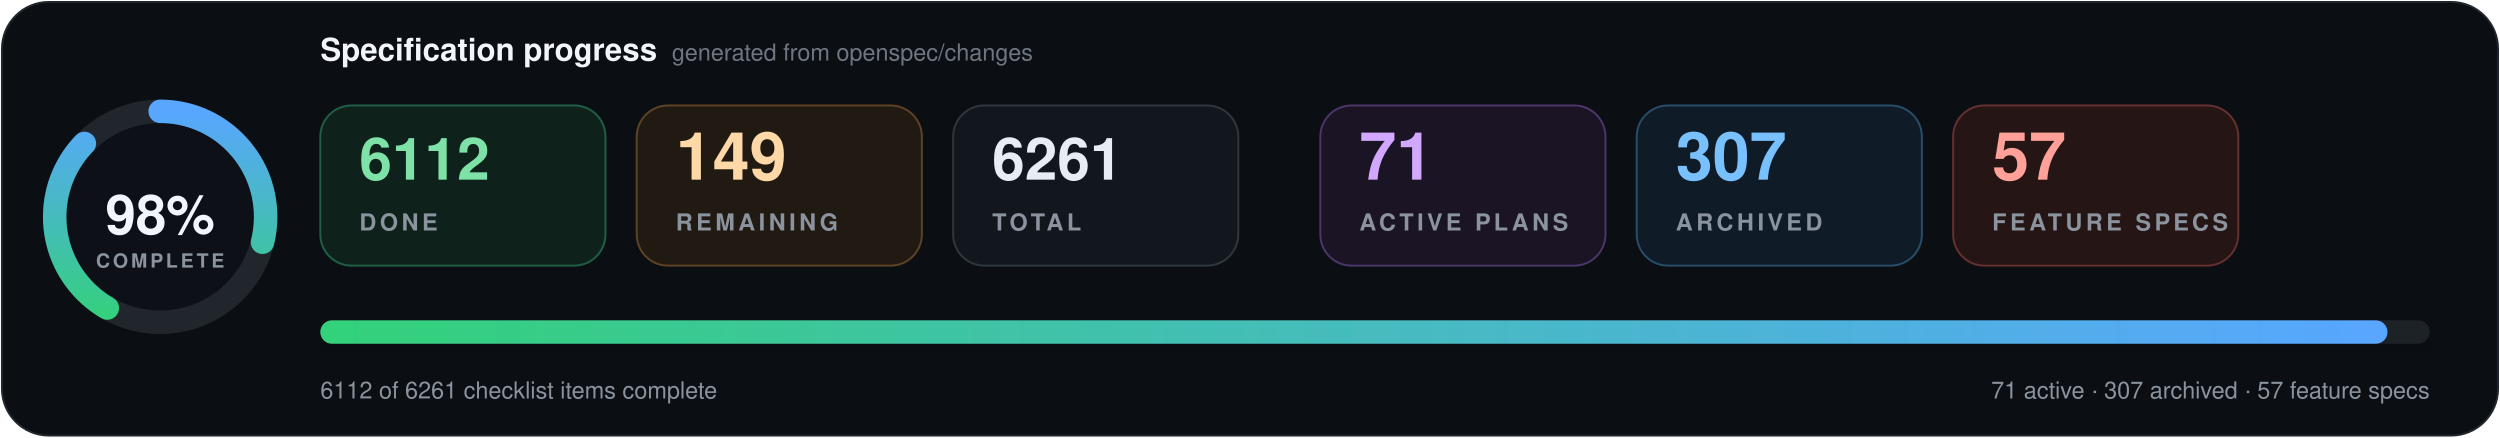
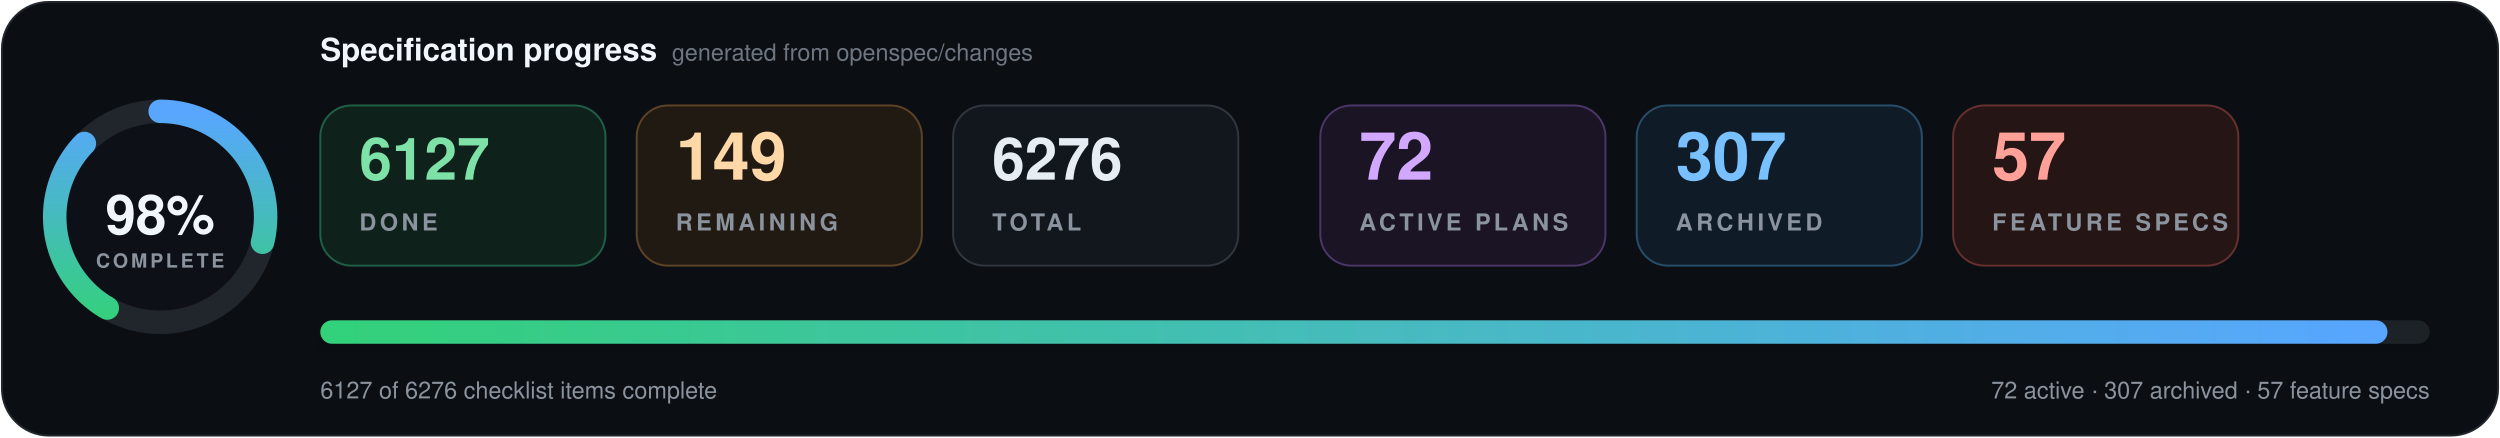
- <svg xmlns="http://www.w3.org/2000/svg" data-cache-version="1794923389" width="1280" height="224" viewBox="0 0 1280 224" role="img" aria-labelledby="title description" font-family="system-ui, -apple-system, BlinkMacSystemFont, 'Segoe UI', Helvetica, Arial, sans-serif" font-variant-numeric="tabular-nums">
+ <svg xmlns="http://www.w3.org/2000/svg" data-cache-version="1794932238" width="1280" height="224" viewBox="0 0 1280 224" role="img" aria-labelledby="title description" font-family="system-ui, -apple-system, BlinkMacSystemFont, 'Segoe UI', Helvetica, Arial, sans-serif" font-variant-numeric="tabular-nums">
  <defs>
    <linearGradient id="progress" x1="0" x2="1">
      <stop offset="0" stop-color="#33d17a" />
      <stop offset="1" stop-color="#58a6ff" />
    </linearGradient>
    <filter id="shadow" x="-10%" y="-20%" width="120%" height="150%">
      <feDropShadow dx="0" dy="7" stdDeviation="9" flood-color="#000" flood-opacity=".28" />
    </filter>
  </defs>
  <rect x="1" y="1" width="1278" height="222" rx="24" fill="#0b0f14" stroke="#21262d" />
  <g transform="translate(82 111)">
    <circle r="54" fill="#0d1117" stroke="#21262d" stroke-width="12" />
    <circle r="54" fill="none" stroke="url(#progress)" stroke-width="12" stroke-linecap="round" pathLength="100" stroke-dasharray="98 100" transform="rotate(-90)" />
    <text y="-1" text-anchor="middle" dominant-baseline="middle" fill="#f0f6fc" font-size="28" font-weight="800">98%</text>
    <text y="26" text-anchor="middle" fill="#8b949e" font-size="10" font-weight="700" letter-spacing="1.5">COMPLETE</text>
  </g>
  <text x="164" y="31" fill="#f0f6fc" font-size="16" font-weight="750">Specification progress</text>
  <text x="344" y="31" fill="#6e7681" font-size="12">generated from openspec/changes</text>
  <g transform="translate(164 54)">
    <rect width="146" height="82" rx="16" fill="#0f211b" stroke="#1f5f46" />
-     <text x="20" y="38" fill="#7ee2a8" font-size="30" font-weight="750">6112</text>
+     <text x="20" y="38" fill="#7ee2a8" font-size="30" font-weight="750">6127</text>
    <text x="20" y="64" fill="#8b949e" font-size="12" font-weight="700" letter-spacing="1.8">DONE</text>
  </g>
  <g transform="translate(326 54)">
    <rect width="146" height="82" rx="16" fill="#211a13" stroke="#5d4225" />
    <text x="20" y="38" fill="#ffd8a8" font-size="34" font-weight="750">149</text>
    <text x="20" y="64" fill="#8b949e" font-size="12" font-weight="700" letter-spacing="1.8">REMAINING</text>
  </g>
  <g transform="translate(488 54)">
    <rect width="146" height="82" rx="16" fill="#12171d" stroke="#30363d" />
-     <text x="20" y="38" fill="#e6edf3" font-size="30" font-weight="750">6261</text>
+     <text x="20" y="38" fill="#e6edf3" font-size="30" font-weight="750">6276</text>
    <text x="20" y="64" fill="#8b949e" font-size="12" font-weight="700" letter-spacing="1.8">TOTAL</text>
  </g>
  <g transform="translate(676 54)">
    <rect width="146" height="82" rx="16" fill="#1a1424" stroke="#4c3569" />
-     <text x="20" y="38" fill="#d2a8ff" font-size="34" font-weight="750">71</text>
+     <text x="20" y="38" fill="#d2a8ff" font-size="34" font-weight="750">72</text>
    <text x="20" y="64" fill="#8b949e" font-size="12" font-weight="700" letter-spacing="1.8">ACTIVE PLANS</text>
  </g>
  <g transform="translate(838 54)">
    <rect width="146" height="82" rx="16" fill="#0f1c27" stroke="#274d69" />
    <text x="20" y="38" fill="#79c0ff" font-size="34" font-weight="750">307</text>
    <text x="20" y="64" fill="#8b949e" font-size="12" font-weight="700" letter-spacing="1.8">ARCHIVED</text>
  </g>
  <g transform="translate(1000 54)">
    <rect width="146" height="82" rx="16" fill="#251514" stroke="#65302d" />
    <text x="20" y="38" fill="#ffa198" font-size="34" font-weight="750">57</text>
    <text x="20" y="64" fill="#8b949e" font-size="12" font-weight="700" letter-spacing="1.8">FEATURE SPECS</text>
  </g>
  <g filter="url(#shadow)">
    <rect x="164" y="164" width="1080" height="12" rx="6" fill="#1b2128" />
    <rect x="164" y="164" width="1058.4" height="12" rx="6" fill="url(#progress)" />
  </g>
-   <text x="164" y="204" fill="#8b949e" font-size="12">6112 of 6261 checklist items complete</text>
-   <text x="1244" y="204" text-anchor="end" fill="#8b949e" font-size="12">71 active · 307 archived · 57 feature specs</text>
+   <text x="164" y="204" fill="#8b949e" font-size="12">6127 of 6276 checklist items complete</text>
+   <text x="1244" y="204" text-anchor="end" fill="#8b949e" font-size="12">72 active · 307 archived · 57 feature specs</text>
</svg>
